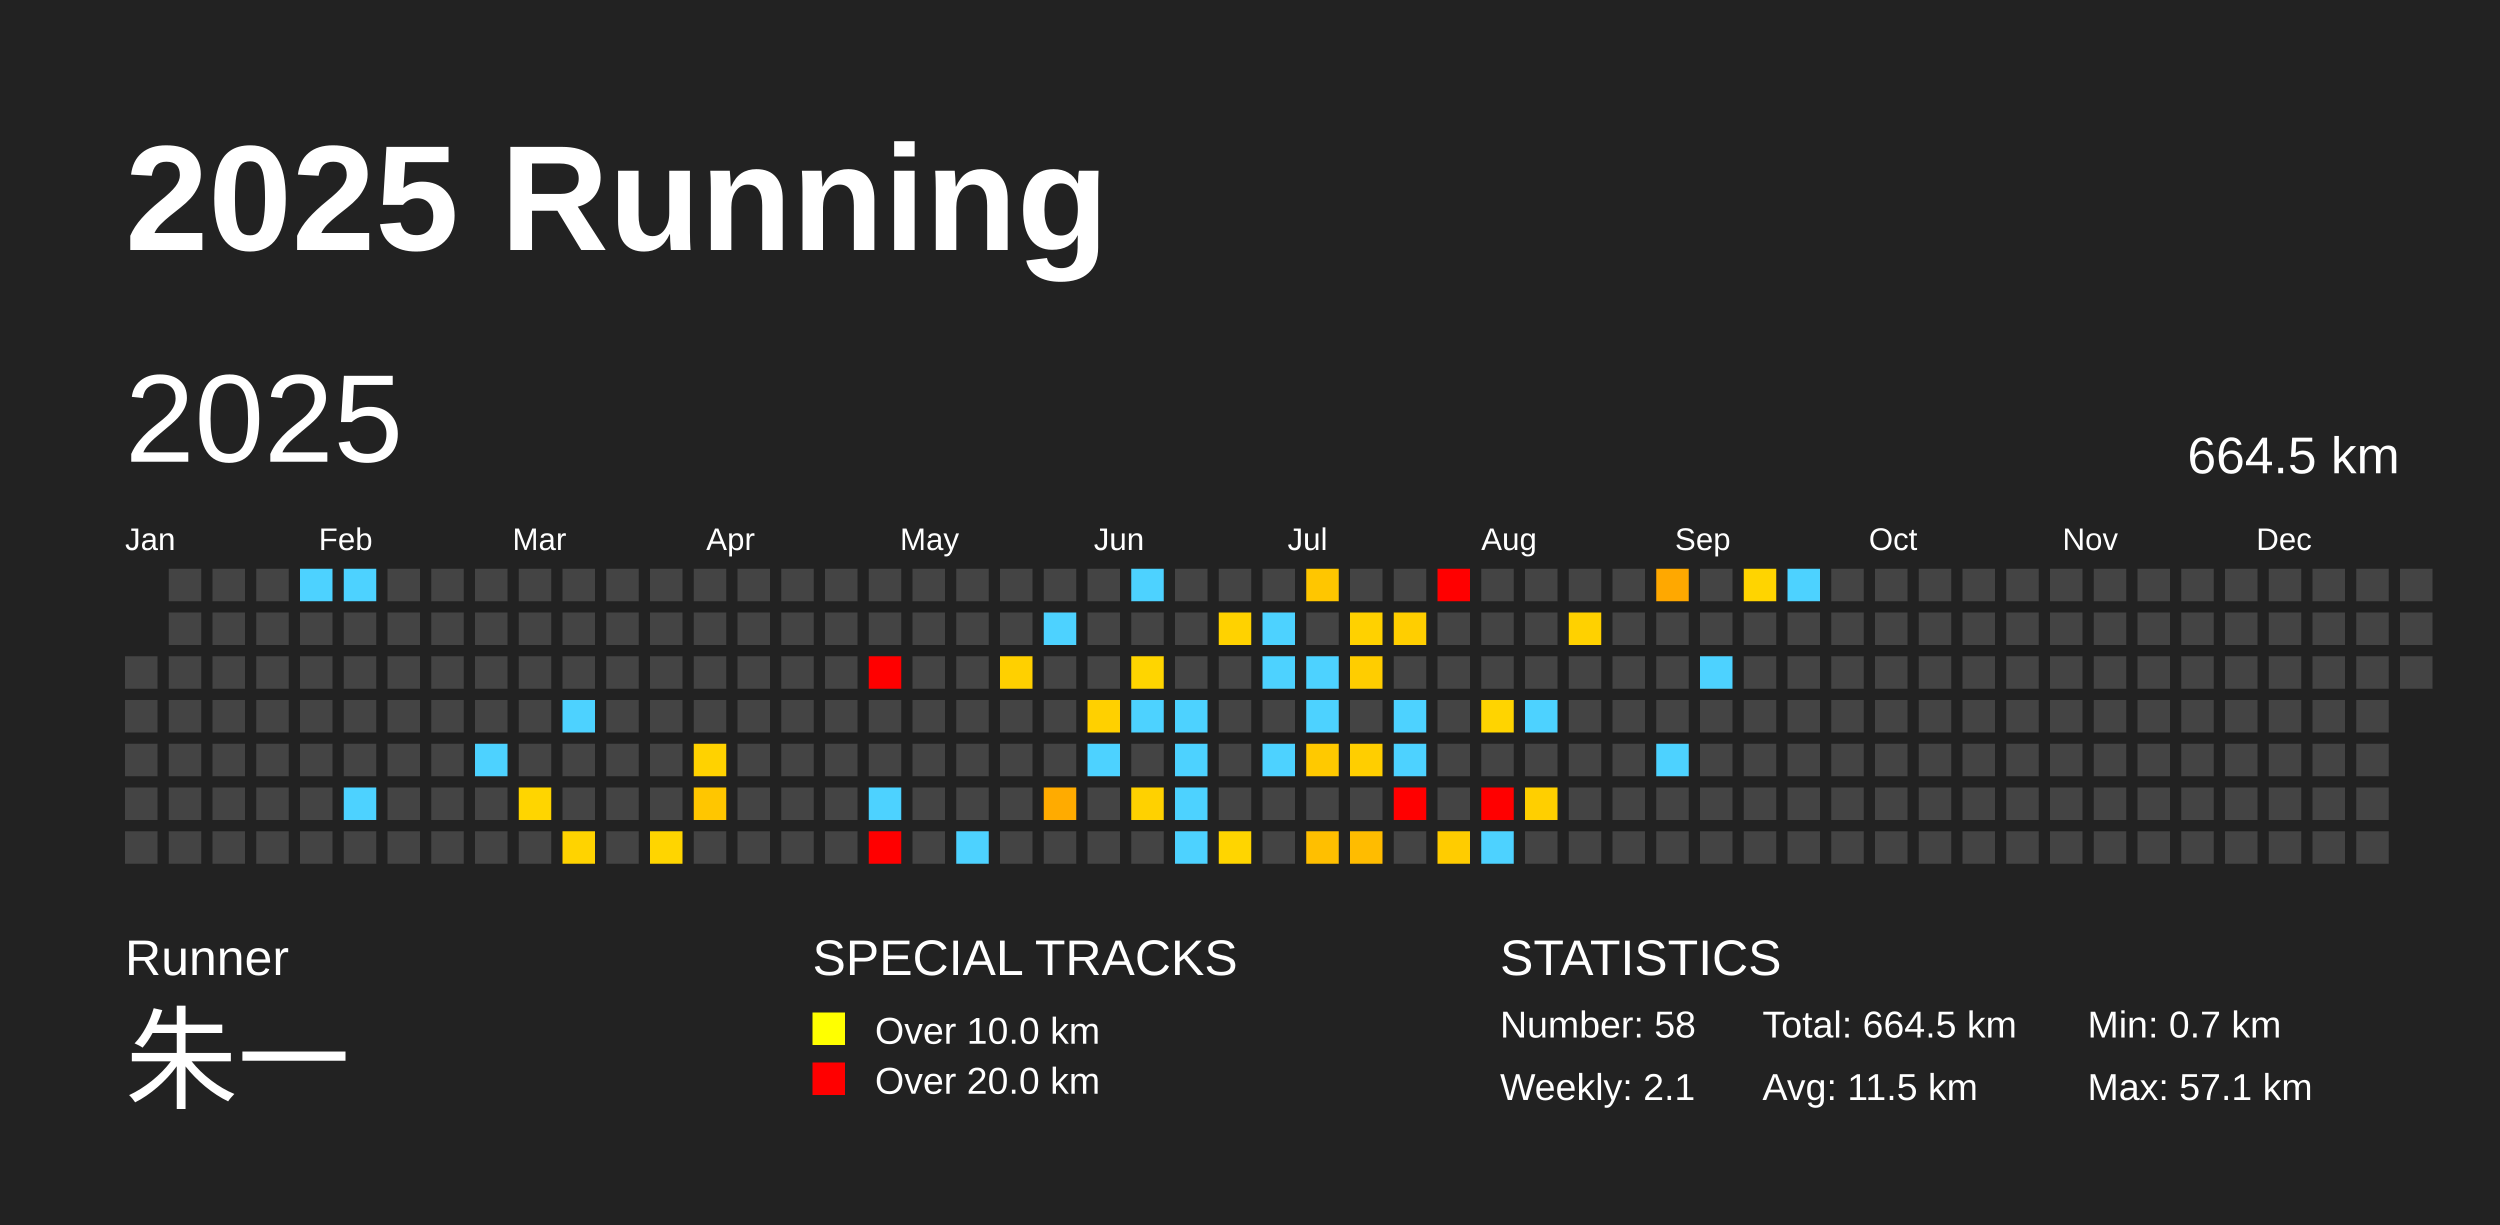
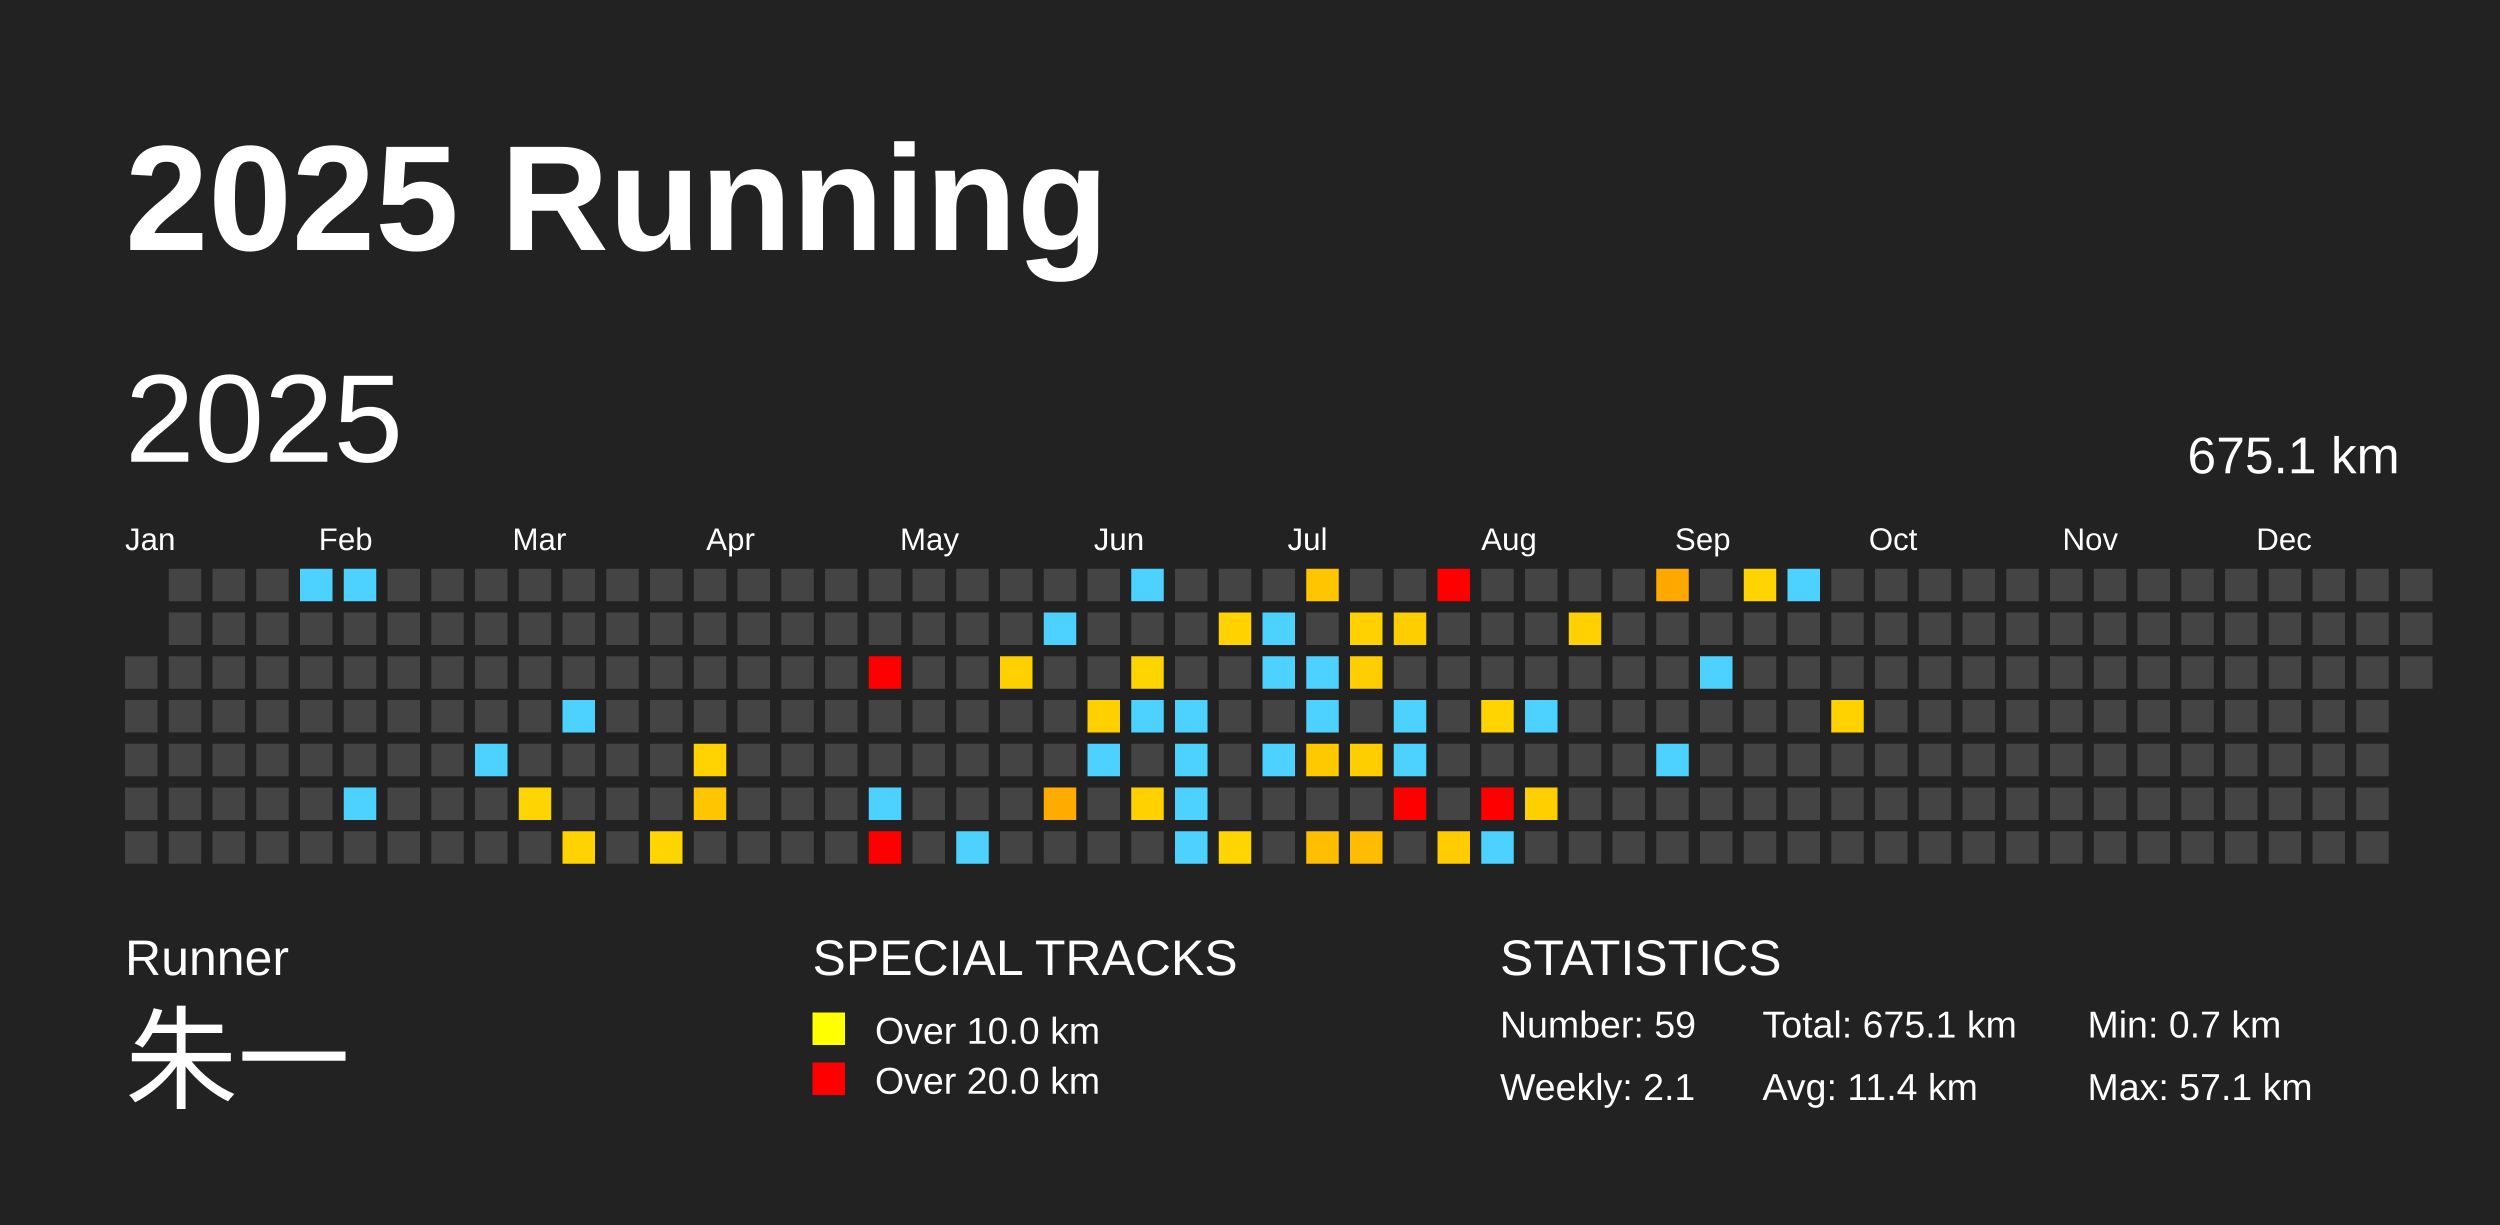
<svg xmlns="http://www.w3.org/2000/svg" baseProfile="full" height="98mm" version="1.1" viewBox="0,0,200,98" width="200mm">
  <defs />
  <rect fill="#222222" height="98" width="200" x="0" y="0" />
  <text fill="#FFFFFF" style="font-size:12px; font-family:Arial; font-weight:bold;" x="10" y="20">2025 Running</text>
  <text fill="#FFFFFF" style="font-size:4px; font-family:Arial" x="10" y="78">Runner</text>
  <text fill="#FFFFFF" style="font-size:9px; font-family:Arial" x="10" y="88">朱一</text>
  <text fill="#FFFFFF" style="font-size:4px; font-family:Arial" x="65" y="78">SPECIAL TRACKS</text>
  <rect fill="yellow" height="2.6" width="2.6" x="65" y="81" />
  <text fill="#FFFFFF" style="font-size:3px; font-family:Arial" x="70" y="83.5">Over 10.0 km</text>
  <rect fill="red" height="2.6" width="2.6" x="65" y="85" />
  <text fill="#FFFFFF" style="font-size:3px; font-family:Arial" x="70" y="87.5">Over 20.0 km</text>
  <text fill="#FFFFFF" style="font-size:4px; font-family:Arial" x="120" y="78">STATISTICS</text>
-   <text fill="#FFFFFF" style="font-size:3px; font-family:Arial" x="120" y="83">Number: 58</text>
+   <text fill="#FFFFFF" style="font-size:3px; font-family:Arial" x="120" y="83">Number: 59</text>
  <text fill="#FFFFFF" style="font-size:3px; font-family:Arial" x="120" y="88">Weekly: 2.1</text>
-   <text fill="#FFFFFF" style="font-size:3px; font-family:Arial" x="141" y="83">Total: 664.5 km</text>
-   <text fill="#FFFFFF" style="font-size:3px; font-family:Arial" x="141" y="88">Avg: 11.5 km</text>
+   <text fill="#FFFFFF" style="font-size:3px; font-family:Arial" x="141" y="83">Total: 675.1 km</text>
+   <text fill="#FFFFFF" style="font-size:3px; font-family:Arial" x="141" y="88">Avg: 11.4 km</text>
  <text fill="#FFFFFF" style="font-size:3px; font-family:Arial" x="167" y="83">Min: 0.7 km</text>
  <text fill="#FFFFFF" style="font-size:3px; font-family:Arial" x="167" y="88">Max: 57.1 km</text>
  <text dominant-baseline="hanging" fill="#FFFFFF" style="font-size:10.0px; font-family:Arial;" x="10" y="30">2025</text>
-   <text dominant-baseline="hanging" fill="#FFFFFF" style="font-size:4.125px; font-family:Arial;" x="175" y="35">664.5 km</text>
+   <text dominant-baseline="hanging" fill="#FFFFFF" style="font-size:4.125px; font-family:Arial;" x="175" y="35">675.1 km</text>
  <text fill="#FFFFFF" style="font-size:2.5px; font-family:Arial" x="10.0" y="44">Jan</text>
  <text fill="#FFFFFF" style="font-size:2.5px; font-family:Arial" x="25.5" y="44">Feb</text>
  <text fill="#FFFFFF" style="font-size:2.5px; font-family:Arial" x="41.0" y="44">Mar</text>
  <text fill="#FFFFFF" style="font-size:2.5px; font-family:Arial" x="56.5" y="44">Apr</text>
  <text fill="#FFFFFF" style="font-size:2.5px; font-family:Arial" x="72.0" y="44">May</text>
  <text fill="#FFFFFF" style="font-size:2.5px; font-family:Arial" x="87.5" y="44">Jun</text>
  <text fill="#FFFFFF" style="font-size:2.5px; font-family:Arial" x="103.0" y="44">Jul</text>
  <text fill="#FFFFFF" style="font-size:2.5px; font-family:Arial" x="118.5" y="44">Aug</text>
  <text fill="#FFFFFF" style="font-size:2.5px; font-family:Arial" x="134.0" y="44">Sep</text>
  <text fill="#FFFFFF" style="font-size:2.5px; font-family:Arial" x="149.5" y="44">Oct</text>
  <text fill="#FFFFFF" style="font-size:2.5px; font-family:Arial" x="165.0" y="44">Nov</text>
  <text fill="#FFFFFF" style="font-size:2.5px; font-family:Arial" x="180.5" y="44">Dec</text>
  <rect fill="#444444" height="2.6" width="2.6" x="10.0" y="52.5" />
  <rect fill="#444444" height="2.6" width="2.6" x="10.0" y="56.0" />
  <rect fill="#444444" height="2.6" width="2.6" x="10.0" y="59.5" />
  <rect fill="#444444" height="2.6" width="2.6" x="10.0" y="63.0" />
  <rect fill="#444444" height="2.6" width="2.6" x="10.0" y="66.5" />
  <rect fill="#444444" height="2.6" width="2.6" x="13.5" y="45.5" />
  <rect fill="#444444" height="2.6" width="2.6" x="13.5" y="49.0" />
  <rect fill="#444444" height="2.6" width="2.6" x="13.5" y="52.5" />
  <rect fill="#444444" height="2.6" width="2.6" x="13.5" y="56.0" />
  <rect fill="#444444" height="2.6" width="2.6" x="13.5" y="59.5" />
  <rect fill="#444444" height="2.6" width="2.6" x="13.5" y="63.0" />
  <rect fill="#444444" height="2.6" width="2.6" x="13.5" y="66.5" />
  <rect fill="#444444" height="2.6" width="2.6" x="17.0" y="45.5" />
  <rect fill="#444444" height="2.6" width="2.6" x="17.0" y="49.0" />
  <rect fill="#444444" height="2.6" width="2.6" x="17.0" y="52.5" />
  <rect fill="#444444" height="2.6" width="2.6" x="17.0" y="56.0" />
  <rect fill="#444444" height="2.6" width="2.6" x="17.0" y="59.5" />
  <rect fill="#444444" height="2.6" width="2.6" x="17.0" y="63.0" />
  <rect fill="#444444" height="2.6" width="2.6" x="17.0" y="66.5" />
  <rect fill="#444444" height="2.6" width="2.6" x="20.5" y="45.5" />
  <rect fill="#444444" height="2.6" width="2.6" x="20.5" y="49.0" />
  <rect fill="#444444" height="2.6" width="2.6" x="20.5" y="52.5" />
  <rect fill="#444444" height="2.6" width="2.6" x="20.5" y="56.0" />
  <rect fill="#444444" height="2.6" width="2.6" x="20.5" y="59.5" />
  <rect fill="#444444" height="2.6" width="2.6" x="20.5" y="63.0" />
  <rect fill="#444444" height="2.6" width="2.6" x="20.5" y="66.5" />
  <rect fill="#4dd2ff" height="2.6" width="2.6" x="24.0" y="45.5" />
  <rect fill="#444444" height="2.6" width="2.6" x="24.0" y="49.0" />
  <rect fill="#444444" height="2.6" width="2.6" x="24.0" y="52.5" />
  <rect fill="#444444" height="2.6" width="2.6" x="24.0" y="56.0" />
  <rect fill="#444444" height="2.6" width="2.6" x="24.0" y="59.5" />
  <rect fill="#444444" height="2.6" width="2.6" x="24.0" y="63.0" />
  <rect fill="#444444" height="2.6" width="2.6" x="24.0" y="66.5" />
  <rect fill="#4dd2ff" height="2.6" width="2.6" x="27.5" y="45.5" />
  <rect fill="#444444" height="2.6" width="2.6" x="27.5" y="49.0" />
  <rect fill="#444444" height="2.6" width="2.6" x="27.5" y="52.5" />
  <rect fill="#444444" height="2.6" width="2.6" x="27.5" y="56.0" />
  <rect fill="#444444" height="2.6" width="2.6" x="27.5" y="59.5" />
  <rect fill="#4dd2ff" height="2.6" width="2.6" x="27.5" y="63.0" />
  <rect fill="#444444" height="2.6" width="2.6" x="27.5" y="66.5" />
  <rect fill="#444444" height="2.6" width="2.6" x="31.0" y="45.5" />
  <rect fill="#444444" height="2.6" width="2.6" x="31.0" y="49.0" />
  <rect fill="#444444" height="2.6" width="2.6" x="31.0" y="52.5" />
  <rect fill="#444444" height="2.6" width="2.6" x="31.0" y="56.0" />
  <rect fill="#444444" height="2.6" width="2.6" x="31.0" y="59.5" />
  <rect fill="#444444" height="2.6" width="2.6" x="31.0" y="63.0" />
  <rect fill="#444444" height="2.6" width="2.6" x="31.0" y="66.5" />
  <rect fill="#444444" height="2.6" width="2.6" x="34.5" y="45.5" />
  <rect fill="#444444" height="2.6" width="2.6" x="34.5" y="49.0" />
  <rect fill="#444444" height="2.6" width="2.6" x="34.5" y="52.5" />
  <rect fill="#444444" height="2.6" width="2.6" x="34.5" y="56.0" />
  <rect fill="#444444" height="2.6" width="2.6" x="34.5" y="59.5" />
  <rect fill="#444444" height="2.6" width="2.6" x="34.5" y="63.0" />
  <rect fill="#444444" height="2.6" width="2.6" x="34.5" y="66.5" />
  <rect fill="#444444" height="2.6" width="2.6" x="38.0" y="45.5" />
  <rect fill="#444444" height="2.6" width="2.6" x="38.0" y="49.0" />
  <rect fill="#444444" height="2.6" width="2.6" x="38.0" y="52.5" />
  <rect fill="#444444" height="2.6" width="2.6" x="38.0" y="56.0" />
  <rect fill="#4dd2ff" height="2.6" width="2.6" x="38.0" y="59.5" />
  <rect fill="#444444" height="2.6" width="2.6" x="38.0" y="63.0" />
  <rect fill="#444444" height="2.6" width="2.6" x="38.0" y="66.5" />
  <rect fill="#444444" height="2.6" width="2.6" x="41.5" y="45.5" />
  <rect fill="#444444" height="2.6" width="2.6" x="41.5" y="49.0" />
  <rect fill="#444444" height="2.6" width="2.6" x="41.5" y="52.5" />
  <rect fill="#444444" height="2.6" width="2.6" x="41.5" y="56.0" />
  <rect fill="#444444" height="2.6" width="2.6" x="41.5" y="59.5" />
  <rect fill="#ffd500" height="2.6" width="2.6" x="41.5" y="63.0" />
  <rect fill="#444444" height="2.6" width="2.6" x="41.5" y="66.5" />
  <rect fill="#444444" height="2.6" width="2.6" x="45.0" y="45.5" />
  <rect fill="#444444" height="2.6" width="2.6" x="45.0" y="49.0" />
  <rect fill="#444444" height="2.6" width="2.6" x="45.0" y="52.5" />
  <rect fill="#4dd2ff" height="2.6" width="2.6" x="45.0" y="56.0" />
  <rect fill="#444444" height="2.6" width="2.6" x="45.0" y="59.5" />
  <rect fill="#444444" height="2.6" width="2.6" x="45.0" y="63.0" />
  <rect fill="#ffd300" height="2.6" width="2.6" x="45.0" y="66.5" />
  <rect fill="#444444" height="2.6" width="2.6" x="48.5" y="45.5" />
  <rect fill="#444444" height="2.6" width="2.6" x="48.5" y="49.0" />
  <rect fill="#444444" height="2.6" width="2.6" x="48.5" y="52.5" />
  <rect fill="#444444" height="2.6" width="2.6" x="48.5" y="56.0" />
  <rect fill="#444444" height="2.6" width="2.6" x="48.5" y="59.5" />
  <rect fill="#444444" height="2.6" width="2.6" x="48.5" y="63.0" />
  <rect fill="#444444" height="2.6" width="2.6" x="48.5" y="66.5" />
  <rect fill="#444444" height="2.6" width="2.6" x="52.0" y="45.5" />
  <rect fill="#444444" height="2.6" width="2.6" x="52.0" y="49.0" />
  <rect fill="#444444" height="2.6" width="2.6" x="52.0" y="52.5" />
  <rect fill="#444444" height="2.6" width="2.6" x="52.0" y="56.0" />
  <rect fill="#444444" height="2.6" width="2.6" x="52.0" y="59.5" />
  <rect fill="#444444" height="2.6" width="2.6" x="52.0" y="63.0" />
  <rect fill="#ffd500" height="2.6" width="2.6" x="52.0" y="66.5" />
  <rect fill="#444444" height="2.6" width="2.6" x="55.5" y="45.5" />
  <rect fill="#444444" height="2.6" width="2.6" x="55.5" y="49.0" />
  <rect fill="#444444" height="2.6" width="2.6" x="55.5" y="52.5" />
  <rect fill="#444444" height="2.6" width="2.6" x="55.5" y="56.0" />
  <rect fill="#ffd200" height="2.6" width="2.6" x="55.5" y="59.5" />
  <rect fill="#ffc600" height="2.6" width="2.6" x="55.5" y="63.0" />
  <rect fill="#444444" height="2.6" width="2.6" x="55.5" y="66.5" />
  <rect fill="#444444" height="2.6" width="2.6" x="59.0" y="45.5" />
  <rect fill="#444444" height="2.6" width="2.6" x="59.0" y="49.0" />
  <rect fill="#444444" height="2.6" width="2.6" x="59.0" y="52.5" />
  <rect fill="#444444" height="2.6" width="2.6" x="59.0" y="56.0" />
  <rect fill="#444444" height="2.6" width="2.6" x="59.0" y="59.5" />
  <rect fill="#444444" height="2.6" width="2.6" x="59.0" y="63.0" />
  <rect fill="#444444" height="2.6" width="2.6" x="59.0" y="66.5" />
  <rect fill="#444444" height="2.6" width="2.6" x="62.5" y="45.5" />
  <rect fill="#444444" height="2.6" width="2.6" x="62.5" y="49.0" />
  <rect fill="#444444" height="2.6" width="2.6" x="62.5" y="52.5" />
  <rect fill="#444444" height="2.6" width="2.6" x="62.5" y="56.0" />
  <rect fill="#444444" height="2.6" width="2.6" x="62.5" y="59.5" />
  <rect fill="#444444" height="2.6" width="2.6" x="62.5" y="63.0" />
  <rect fill="#444444" height="2.6" width="2.6" x="62.5" y="66.5" />
  <rect fill="#444444" height="2.6" width="2.6" x="66.0" y="45.5" />
  <rect fill="#444444" height="2.6" width="2.6" x="66.0" y="49.0" />
  <rect fill="#444444" height="2.6" width="2.6" x="66.0" y="52.5" />
  <rect fill="#444444" height="2.6" width="2.6" x="66.0" y="56.0" />
  <rect fill="#444444" height="2.6" width="2.6" x="66.0" y="59.5" />
  <rect fill="#444444" height="2.6" width="2.6" x="66.0" y="63.0" />
  <rect fill="#444444" height="2.6" width="2.6" x="66.0" y="66.5" />
  <rect fill="#444444" height="2.6" width="2.6" x="69.5" y="45.5" />
  <rect fill="#444444" height="2.6" width="2.6" x="69.5" y="49.0" />
  <rect fill="red" height="2.6" width="2.6" x="69.5" y="52.5" />
  <rect fill="#444444" height="2.6" width="2.6" x="69.5" y="56.0" />
  <rect fill="#444444" height="2.6" width="2.6" x="69.5" y="59.5" />
  <rect fill="#4dd2ff" height="2.6" width="2.6" x="69.5" y="63.0" />
  <rect fill="red" height="2.6" width="2.6" x="69.5" y="66.5" />
  <rect fill="#444444" height="2.6" width="2.6" x="73.0" y="45.5" />
  <rect fill="#444444" height="2.6" width="2.6" x="73.0" y="49.0" />
  <rect fill="#444444" height="2.6" width="2.6" x="73.0" y="52.5" />
  <rect fill="#444444" height="2.6" width="2.6" x="73.0" y="56.0" />
  <rect fill="#444444" height="2.6" width="2.6" x="73.0" y="59.5" />
  <rect fill="#444444" height="2.6" width="2.6" x="73.0" y="63.0" />
  <rect fill="#444444" height="2.6" width="2.6" x="73.0" y="66.5" />
  <rect fill="#444444" height="2.6" width="2.6" x="76.5" y="45.5" />
  <rect fill="#444444" height="2.6" width="2.6" x="76.5" y="49.0" />
  <rect fill="#444444" height="2.6" width="2.6" x="76.5" y="52.5" />
  <rect fill="#444444" height="2.6" width="2.6" x="76.5" y="56.0" />
  <rect fill="#444444" height="2.6" width="2.6" x="76.5" y="59.5" />
  <rect fill="#444444" height="2.6" width="2.6" x="76.5" y="63.0" />
  <rect fill="#4dd2ff" height="2.6" width="2.6" x="76.5" y="66.5" />
  <rect fill="#444444" height="2.6" width="2.6" x="80.0" y="45.5" />
  <rect fill="#444444" height="2.6" width="2.6" x="80.0" y="49.0" />
  <rect fill="#ffd000" height="2.6" width="2.6" x="80.0" y="52.5" />
  <rect fill="#444444" height="2.6" width="2.6" x="80.0" y="56.0" />
  <rect fill="#444444" height="2.6" width="2.6" x="80.0" y="59.5" />
  <rect fill="#444444" height="2.6" width="2.6" x="80.0" y="63.0" />
  <rect fill="#444444" height="2.6" width="2.6" x="80.0" y="66.5" />
  <rect fill="#444444" height="2.6" width="2.6" x="83.5" y="45.5" />
  <rect fill="#4dd2ff" height="2.6" width="2.6" x="83.5" y="49.0" />
  <rect fill="#444444" height="2.6" width="2.6" x="83.5" y="52.5" />
  <rect fill="#444444" height="2.6" width="2.6" x="83.5" y="56.0" />
  <rect fill="#444444" height="2.6" width="2.6" x="83.5" y="59.5" />
  <rect fill="#ffab00" height="2.6" width="2.6" x="83.5" y="63.0" />
  <rect fill="#444444" height="2.6" width="2.6" x="83.5" y="66.5" />
  <rect fill="#444444" height="2.6" width="2.6" x="87.0" y="45.5" />
  <rect fill="#444444" height="2.6" width="2.6" x="87.0" y="49.0" />
  <rect fill="#444444" height="2.6" width="2.6" x="87.0" y="52.5" />
  <rect fill="#ffd000" height="2.6" width="2.6" x="87.0" y="56.0" />
  <rect fill="#4dd2ff" height="2.6" width="2.6" x="87.0" y="59.5" />
  <rect fill="#444444" height="2.6" width="2.6" x="87.0" y="63.0" />
  <rect fill="#444444" height="2.6" width="2.6" x="87.0" y="66.5" />
  <rect fill="#4dd2ff" height="2.6" width="2.6" x="90.5" y="45.5" />
  <rect fill="#444444" height="2.6" width="2.6" x="90.5" y="49.0" />
  <rect fill="#ffd500" height="2.6" width="2.6" x="90.5" y="52.5" />
  <rect fill="#4dd2ff" height="2.6" width="2.6" x="90.5" y="56.0" />
  <rect fill="#444444" height="2.6" width="2.6" x="90.5" y="59.5" />
  <rect fill="#ffd100" height="2.6" width="2.6" x="90.5" y="63.0" />
  <rect fill="#444444" height="2.6" width="2.6" x="90.5" y="66.5" />
  <rect fill="#444444" height="2.6" width="2.6" x="94.0" y="45.5" />
  <rect fill="#444444" height="2.6" width="2.6" x="94.0" y="49.0" />
  <rect fill="#444444" height="2.6" width="2.6" x="94.0" y="52.5" />
  <rect fill="#4dd2ff" height="2.6" width="2.6" x="94.0" y="56.0" />
  <rect fill="#4dd2ff" height="2.6" width="2.6" x="94.0" y="59.5" />
  <rect fill="#4dd2ff" height="2.6" width="2.6" x="94.0" y="63.0" />
  <rect fill="#4dd2ff" height="2.6" width="2.6" x="94.0" y="66.5" />
  <rect fill="#444444" height="2.6" width="2.6" x="97.5" y="45.5" />
  <rect fill="#ffd200" height="2.6" width="2.6" x="97.5" y="49.0" />
  <rect fill="#444444" height="2.6" width="2.6" x="97.5" y="52.5" />
  <rect fill="#444444" height="2.6" width="2.6" x="97.5" y="56.0" />
  <rect fill="#444444" height="2.6" width="2.6" x="97.5" y="59.5" />
  <rect fill="#444444" height="2.6" width="2.6" x="97.5" y="63.0" />
  <rect fill="#ffd500" height="2.6" width="2.6" x="97.5" y="66.5" />
  <rect fill="#444444" height="2.6" width="2.6" x="101.0" y="45.5" />
  <rect fill="#4dd2ff" height="2.6" width="2.6" x="101.0" y="49.0" />
  <rect fill="#4dd2ff" height="2.6" width="2.6" x="101.0" y="52.5" />
  <rect fill="#444444" height="2.6" width="2.6" x="101.0" y="56.0" />
  <rect fill="#4dd2ff" height="2.6" width="2.6" x="101.0" y="59.5" />
  <rect fill="#444444" height="2.6" width="2.6" x="101.0" y="63.0" />
  <rect fill="#444444" height="2.6" width="2.6" x="101.0" y="66.5" />
  <rect fill="#ffc600" height="2.6" width="2.6" x="104.5" y="45.5" />
  <rect fill="#444444" height="2.6" width="2.6" x="104.5" y="49.0" />
  <rect fill="#4dd2ff" height="2.6" width="2.6" x="104.5" y="52.5" />
  <rect fill="#4dd2ff" height="2.6" width="2.6" x="104.5" y="56.0" />
  <rect fill="#ffc900" height="2.6" width="2.6" x="104.5" y="59.5" />
  <rect fill="#444444" height="2.6" width="2.6" x="104.5" y="63.0" />
  <rect fill="#ffbf00" height="2.6" width="2.6" x="104.5" y="66.5" />
  <rect fill="#444444" height="2.6" width="2.6" x="108.0" y="45.5" />
  <rect fill="#ffd100" height="2.6" width="2.6" x="108.0" y="49.0" />
  <rect fill="#ffcd00" height="2.6" width="2.6" x="108.0" y="52.5" />
  <rect fill="#444444" height="2.6" width="2.6" x="108.0" y="56.0" />
  <rect fill="#ffce00" height="2.6" width="2.6" x="108.0" y="59.5" />
  <rect fill="#444444" height="2.6" width="2.6" x="108.0" y="63.0" />
  <rect fill="#ffbc00" height="2.6" width="2.6" x="108.0" y="66.5" />
  <rect fill="#444444" height="2.6" width="2.6" x="111.5" y="45.5" />
  <rect fill="#ffce00" height="2.6" width="2.6" x="111.5" y="49.0" />
  <rect fill="#444444" height="2.6" width="2.6" x="111.5" y="52.5" />
  <rect fill="#4dd2ff" height="2.6" width="2.6" x="111.5" y="56.0" />
  <rect fill="#4dd2ff" height="2.6" width="2.6" x="111.5" y="59.5" />
  <rect fill="red" height="2.6" width="2.6" x="111.5" y="63.0" />
  <rect fill="#444444" height="2.6" width="2.6" x="111.5" y="66.5" />
  <rect fill="red" height="2.6" width="2.6" x="115.0" y="45.5" />
  <rect fill="#444444" height="2.6" width="2.6" x="115.0" y="49.0" />
  <rect fill="#444444" height="2.6" width="2.6" x="115.0" y="52.5" />
  <rect fill="#444444" height="2.6" width="2.6" x="115.0" y="56.0" />
  <rect fill="#444444" height="2.6" width="2.6" x="115.0" y="59.5" />
  <rect fill="#444444" height="2.6" width="2.6" x="115.0" y="63.0" />
  <rect fill="#ffcc00" height="2.6" width="2.6" x="115.0" y="66.5" />
  <rect fill="#444444" height="2.6" width="2.6" x="118.5" y="45.5" />
  <rect fill="#444444" height="2.6" width="2.6" x="118.5" y="49.0" />
  <rect fill="#444444" height="2.6" width="2.6" x="118.5" y="52.5" />
  <rect fill="#ffd400" height="2.6" width="2.6" x="118.5" y="56.0" />
  <rect fill="#444444" height="2.6" width="2.6" x="118.5" y="59.5" />
  <rect fill="red" height="2.6" width="2.6" x="118.5" y="63.0" />
  <rect fill="#4dd2ff" height="2.6" width="2.6" x="118.5" y="66.5" />
  <rect fill="#444444" height="2.6" width="2.6" x="122.0" y="45.5" />
  <rect fill="#444444" height="2.6" width="2.6" x="122.0" y="49.0" />
  <rect fill="#444444" height="2.6" width="2.6" x="122.0" y="52.5" />
  <rect fill="#4dd2ff" height="2.6" width="2.6" x="122.0" y="56.0" />
  <rect fill="#444444" height="2.6" width="2.6" x="122.0" y="59.5" />
  <rect fill="#ffcf00" height="2.6" width="2.6" x="122.0" y="63.0" />
  <rect fill="#444444" height="2.6" width="2.6" x="122.0" y="66.5" />
  <rect fill="#444444" height="2.6" width="2.6" x="125.5" y="45.5" />
  <rect fill="#ffd100" height="2.6" width="2.6" x="125.5" y="49.0" />
  <rect fill="#444444" height="2.6" width="2.6" x="125.5" y="52.5" />
  <rect fill="#444444" height="2.6" width="2.6" x="125.5" y="56.0" />
  <rect fill="#444444" height="2.6" width="2.6" x="125.5" y="59.5" />
  <rect fill="#444444" height="2.6" width="2.6" x="125.5" y="63.0" />
  <rect fill="#444444" height="2.6" width="2.6" x="125.5" y="66.5" />
  <rect fill="#444444" height="2.6" width="2.6" x="129.0" y="45.5" />
  <rect fill="#444444" height="2.6" width="2.6" x="129.0" y="49.0" />
  <rect fill="#444444" height="2.6" width="2.6" x="129.0" y="52.5" />
  <rect fill="#444444" height="2.6" width="2.6" x="129.0" y="56.0" />
  <rect fill="#444444" height="2.6" width="2.6" x="129.0" y="59.5" />
  <rect fill="#444444" height="2.6" width="2.6" x="129.0" y="63.0" />
  <rect fill="#444444" height="2.6" width="2.6" x="129.0" y="66.5" />
  <rect fill="#ffa800" height="2.6" width="2.6" x="132.5" y="45.5" />
  <rect fill="#444444" height="2.6" width="2.6" x="132.5" y="49.0" />
  <rect fill="#444444" height="2.6" width="2.6" x="132.5" y="52.5" />
  <rect fill="#444444" height="2.6" width="2.6" x="132.5" y="56.0" />
  <rect fill="#4dd2ff" height="2.6" width="2.6" x="132.5" y="59.5" />
  <rect fill="#444444" height="2.6" width="2.6" x="132.5" y="63.0" />
  <rect fill="#444444" height="2.6" width="2.6" x="132.5" y="66.5" />
  <rect fill="#444444" height="2.6" width="2.6" x="136.0" y="45.5" />
  <rect fill="#444444" height="2.6" width="2.6" x="136.0" y="49.0" />
  <rect fill="#4dd2ff" height="2.6" width="2.6" x="136.0" y="52.5" />
  <rect fill="#444444" height="2.6" width="2.6" x="136.0" y="56.0" />
  <rect fill="#444444" height="2.6" width="2.6" x="136.0" y="59.5" />
  <rect fill="#444444" height="2.6" width="2.6" x="136.0" y="63.0" />
  <rect fill="#444444" height="2.6" width="2.6" x="136.0" y="66.5" />
  <rect fill="#ffd400" height="2.6" width="2.6" x="139.5" y="45.5" />
  <rect fill="#444444" height="2.6" width="2.6" x="139.5" y="49.0" />
  <rect fill="#444444" height="2.6" width="2.6" x="139.5" y="52.5" />
  <rect fill="#444444" height="2.6" width="2.6" x="139.5" y="56.0" />
  <rect fill="#444444" height="2.6" width="2.6" x="139.5" y="59.5" />
  <rect fill="#444444" height="2.6" width="2.6" x="139.5" y="63.0" />
  <rect fill="#444444" height="2.6" width="2.6" x="139.5" y="66.5" />
  <rect fill="#4dd2ff" height="2.6" width="2.6" x="143.0" y="45.5" />
  <rect fill="#444444" height="2.6" width="2.6" x="143.0" y="49.0" />
  <rect fill="#444444" height="2.6" width="2.6" x="143.0" y="52.5" />
  <rect fill="#444444" height="2.6" width="2.6" x="143.0" y="56.0" />
  <rect fill="#444444" height="2.6" width="2.6" x="143.0" y="59.5" />
  <rect fill="#444444" height="2.6" width="2.6" x="143.0" y="63.0" />
  <rect fill="#444444" height="2.6" width="2.6" x="143.0" y="66.5" />
  <rect fill="#444444" height="2.6" width="2.6" x="146.5" y="45.5" />
  <rect fill="#444444" height="2.6" width="2.6" x="146.5" y="49.0" />
  <rect fill="#444444" height="2.6" width="2.6" x="146.5" y="52.5" />
-   <rect fill="#444444" height="2.6" width="2.6" x="146.5" y="56.0" />
+   <rect fill="#ffd200" height="2.6" width="2.6" x="146.5" y="56.0" />
  <rect fill="#444444" height="2.6" width="2.6" x="146.5" y="59.5" />
  <rect fill="#444444" height="2.6" width="2.6" x="146.5" y="63.0" />
  <rect fill="#444444" height="2.6" width="2.6" x="146.5" y="66.5" />
  <rect fill="#444444" height="2.6" width="2.6" x="150.0" y="45.5" />
  <rect fill="#444444" height="2.6" width="2.6" x="150.0" y="49.0" />
  <rect fill="#444444" height="2.6" width="2.6" x="150.0" y="52.5" />
  <rect fill="#444444" height="2.6" width="2.6" x="150.0" y="56.0" />
  <rect fill="#444444" height="2.6" width="2.6" x="150.0" y="59.5" />
  <rect fill="#444444" height="2.6" width="2.6" x="150.0" y="63.0" />
  <rect fill="#444444" height="2.6" width="2.6" x="150.0" y="66.5" />
  <rect fill="#444444" height="2.6" width="2.6" x="153.5" y="45.5" />
  <rect fill="#444444" height="2.6" width="2.6" x="153.5" y="49.0" />
  <rect fill="#444444" height="2.6" width="2.6" x="153.5" y="52.5" />
  <rect fill="#444444" height="2.6" width="2.6" x="153.5" y="56.0" />
  <rect fill="#444444" height="2.6" width="2.6" x="153.5" y="59.5" />
  <rect fill="#444444" height="2.6" width="2.6" x="153.5" y="63.0" />
  <rect fill="#444444" height="2.6" width="2.6" x="153.5" y="66.5" />
  <rect fill="#444444" height="2.6" width="2.6" x="157.0" y="45.5" />
  <rect fill="#444444" height="2.6" width="2.6" x="157.0" y="49.0" />
  <rect fill="#444444" height="2.6" width="2.6" x="157.0" y="52.5" />
  <rect fill="#444444" height="2.6" width="2.6" x="157.0" y="56.0" />
  <rect fill="#444444" height="2.6" width="2.6" x="157.0" y="59.5" />
  <rect fill="#444444" height="2.6" width="2.6" x="157.0" y="63.0" />
  <rect fill="#444444" height="2.6" width="2.6" x="157.0" y="66.5" />
  <rect fill="#444444" height="2.6" width="2.6" x="160.5" y="45.5" />
  <rect fill="#444444" height="2.6" width="2.6" x="160.5" y="49.0" />
  <rect fill="#444444" height="2.6" width="2.6" x="160.5" y="52.5" />
  <rect fill="#444444" height="2.6" width="2.6" x="160.5" y="56.0" />
  <rect fill="#444444" height="2.6" width="2.6" x="160.5" y="59.5" />
  <rect fill="#444444" height="2.6" width="2.6" x="160.5" y="63.0" />
  <rect fill="#444444" height="2.6" width="2.6" x="160.5" y="66.5" />
  <rect fill="#444444" height="2.6" width="2.6" x="164.0" y="45.5" />
  <rect fill="#444444" height="2.6" width="2.6" x="164.0" y="49.0" />
  <rect fill="#444444" height="2.6" width="2.6" x="164.0" y="52.5" />
  <rect fill="#444444" height="2.6" width="2.6" x="164.0" y="56.0" />
  <rect fill="#444444" height="2.6" width="2.6" x="164.0" y="59.5" />
  <rect fill="#444444" height="2.6" width="2.6" x="164.0" y="63.0" />
  <rect fill="#444444" height="2.6" width="2.6" x="164.0" y="66.5" />
  <rect fill="#444444" height="2.6" width="2.6" x="167.5" y="45.5" />
  <rect fill="#444444" height="2.6" width="2.6" x="167.5" y="49.0" />
  <rect fill="#444444" height="2.6" width="2.6" x="167.5" y="52.5" />
  <rect fill="#444444" height="2.6" width="2.6" x="167.5" y="56.0" />
  <rect fill="#444444" height="2.6" width="2.6" x="167.5" y="59.5" />
  <rect fill="#444444" height="2.6" width="2.6" x="167.5" y="63.0" />
  <rect fill="#444444" height="2.6" width="2.6" x="167.5" y="66.5" />
  <rect fill="#444444" height="2.6" width="2.6" x="171.0" y="45.5" />
  <rect fill="#444444" height="2.6" width="2.6" x="171.0" y="49.0" />
  <rect fill="#444444" height="2.6" width="2.6" x="171.0" y="52.5" />
  <rect fill="#444444" height="2.6" width="2.6" x="171.0" y="56.0" />
  <rect fill="#444444" height="2.6" width="2.6" x="171.0" y="59.5" />
  <rect fill="#444444" height="2.6" width="2.6" x="171.0" y="63.0" />
  <rect fill="#444444" height="2.6" width="2.6" x="171.0" y="66.5" />
  <rect fill="#444444" height="2.6" width="2.6" x="174.5" y="45.5" />
  <rect fill="#444444" height="2.6" width="2.6" x="174.5" y="49.0" />
  <rect fill="#444444" height="2.6" width="2.6" x="174.5" y="52.5" />
  <rect fill="#444444" height="2.6" width="2.6" x="174.5" y="56.0" />
  <rect fill="#444444" height="2.6" width="2.6" x="174.5" y="59.5" />
  <rect fill="#444444" height="2.6" width="2.6" x="174.5" y="63.0" />
  <rect fill="#444444" height="2.6" width="2.6" x="174.5" y="66.5" />
  <rect fill="#444444" height="2.6" width="2.6" x="178.0" y="45.5" />
  <rect fill="#444444" height="2.6" width="2.6" x="178.0" y="49.0" />
  <rect fill="#444444" height="2.6" width="2.6" x="178.0" y="52.5" />
  <rect fill="#444444" height="2.6" width="2.6" x="178.0" y="56.0" />
  <rect fill="#444444" height="2.6" width="2.6" x="178.0" y="59.5" />
  <rect fill="#444444" height="2.6" width="2.6" x="178.0" y="63.0" />
  <rect fill="#444444" height="2.6" width="2.6" x="178.0" y="66.5" />
  <rect fill="#444444" height="2.6" width="2.6" x="181.5" y="45.5" />
  <rect fill="#444444" height="2.6" width="2.6" x="181.5" y="49.0" />
  <rect fill="#444444" height="2.6" width="2.6" x="181.5" y="52.5" />
  <rect fill="#444444" height="2.6" width="2.6" x="181.5" y="56.0" />
  <rect fill="#444444" height="2.6" width="2.6" x="181.5" y="59.5" />
  <rect fill="#444444" height="2.6" width="2.6" x="181.5" y="63.0" />
  <rect fill="#444444" height="2.6" width="2.6" x="181.5" y="66.5" />
  <rect fill="#444444" height="2.6" width="2.6" x="185.0" y="45.5" />
  <rect fill="#444444" height="2.6" width="2.6" x="185.0" y="49.0" />
  <rect fill="#444444" height="2.6" width="2.6" x="185.0" y="52.5" />
  <rect fill="#444444" height="2.6" width="2.6" x="185.0" y="56.0" />
  <rect fill="#444444" height="2.6" width="2.6" x="185.0" y="59.5" />
  <rect fill="#444444" height="2.6" width="2.6" x="185.0" y="63.0" />
  <rect fill="#444444" height="2.6" width="2.6" x="185.0" y="66.5" />
  <rect fill="#444444" height="2.6" width="2.6" x="188.5" y="45.5" />
  <rect fill="#444444" height="2.6" width="2.6" x="188.5" y="49.0" />
  <rect fill="#444444" height="2.6" width="2.6" x="188.5" y="52.5" />
  <rect fill="#444444" height="2.6" width="2.6" x="188.5" y="56.0" />
  <rect fill="#444444" height="2.6" width="2.6" x="188.5" y="59.5" />
  <rect fill="#444444" height="2.6" width="2.6" x="188.5" y="63.0" />
  <rect fill="#444444" height="2.6" width="2.6" x="188.5" y="66.5" />
  <rect fill="#444444" height="2.6" width="2.6" x="192.0" y="45.5" />
  <rect fill="#444444" height="2.6" width="2.6" x="192.0" y="49.0" />
  <rect fill="#444444" height="2.6" width="2.6" x="192.0" y="52.5" />
</svg>
